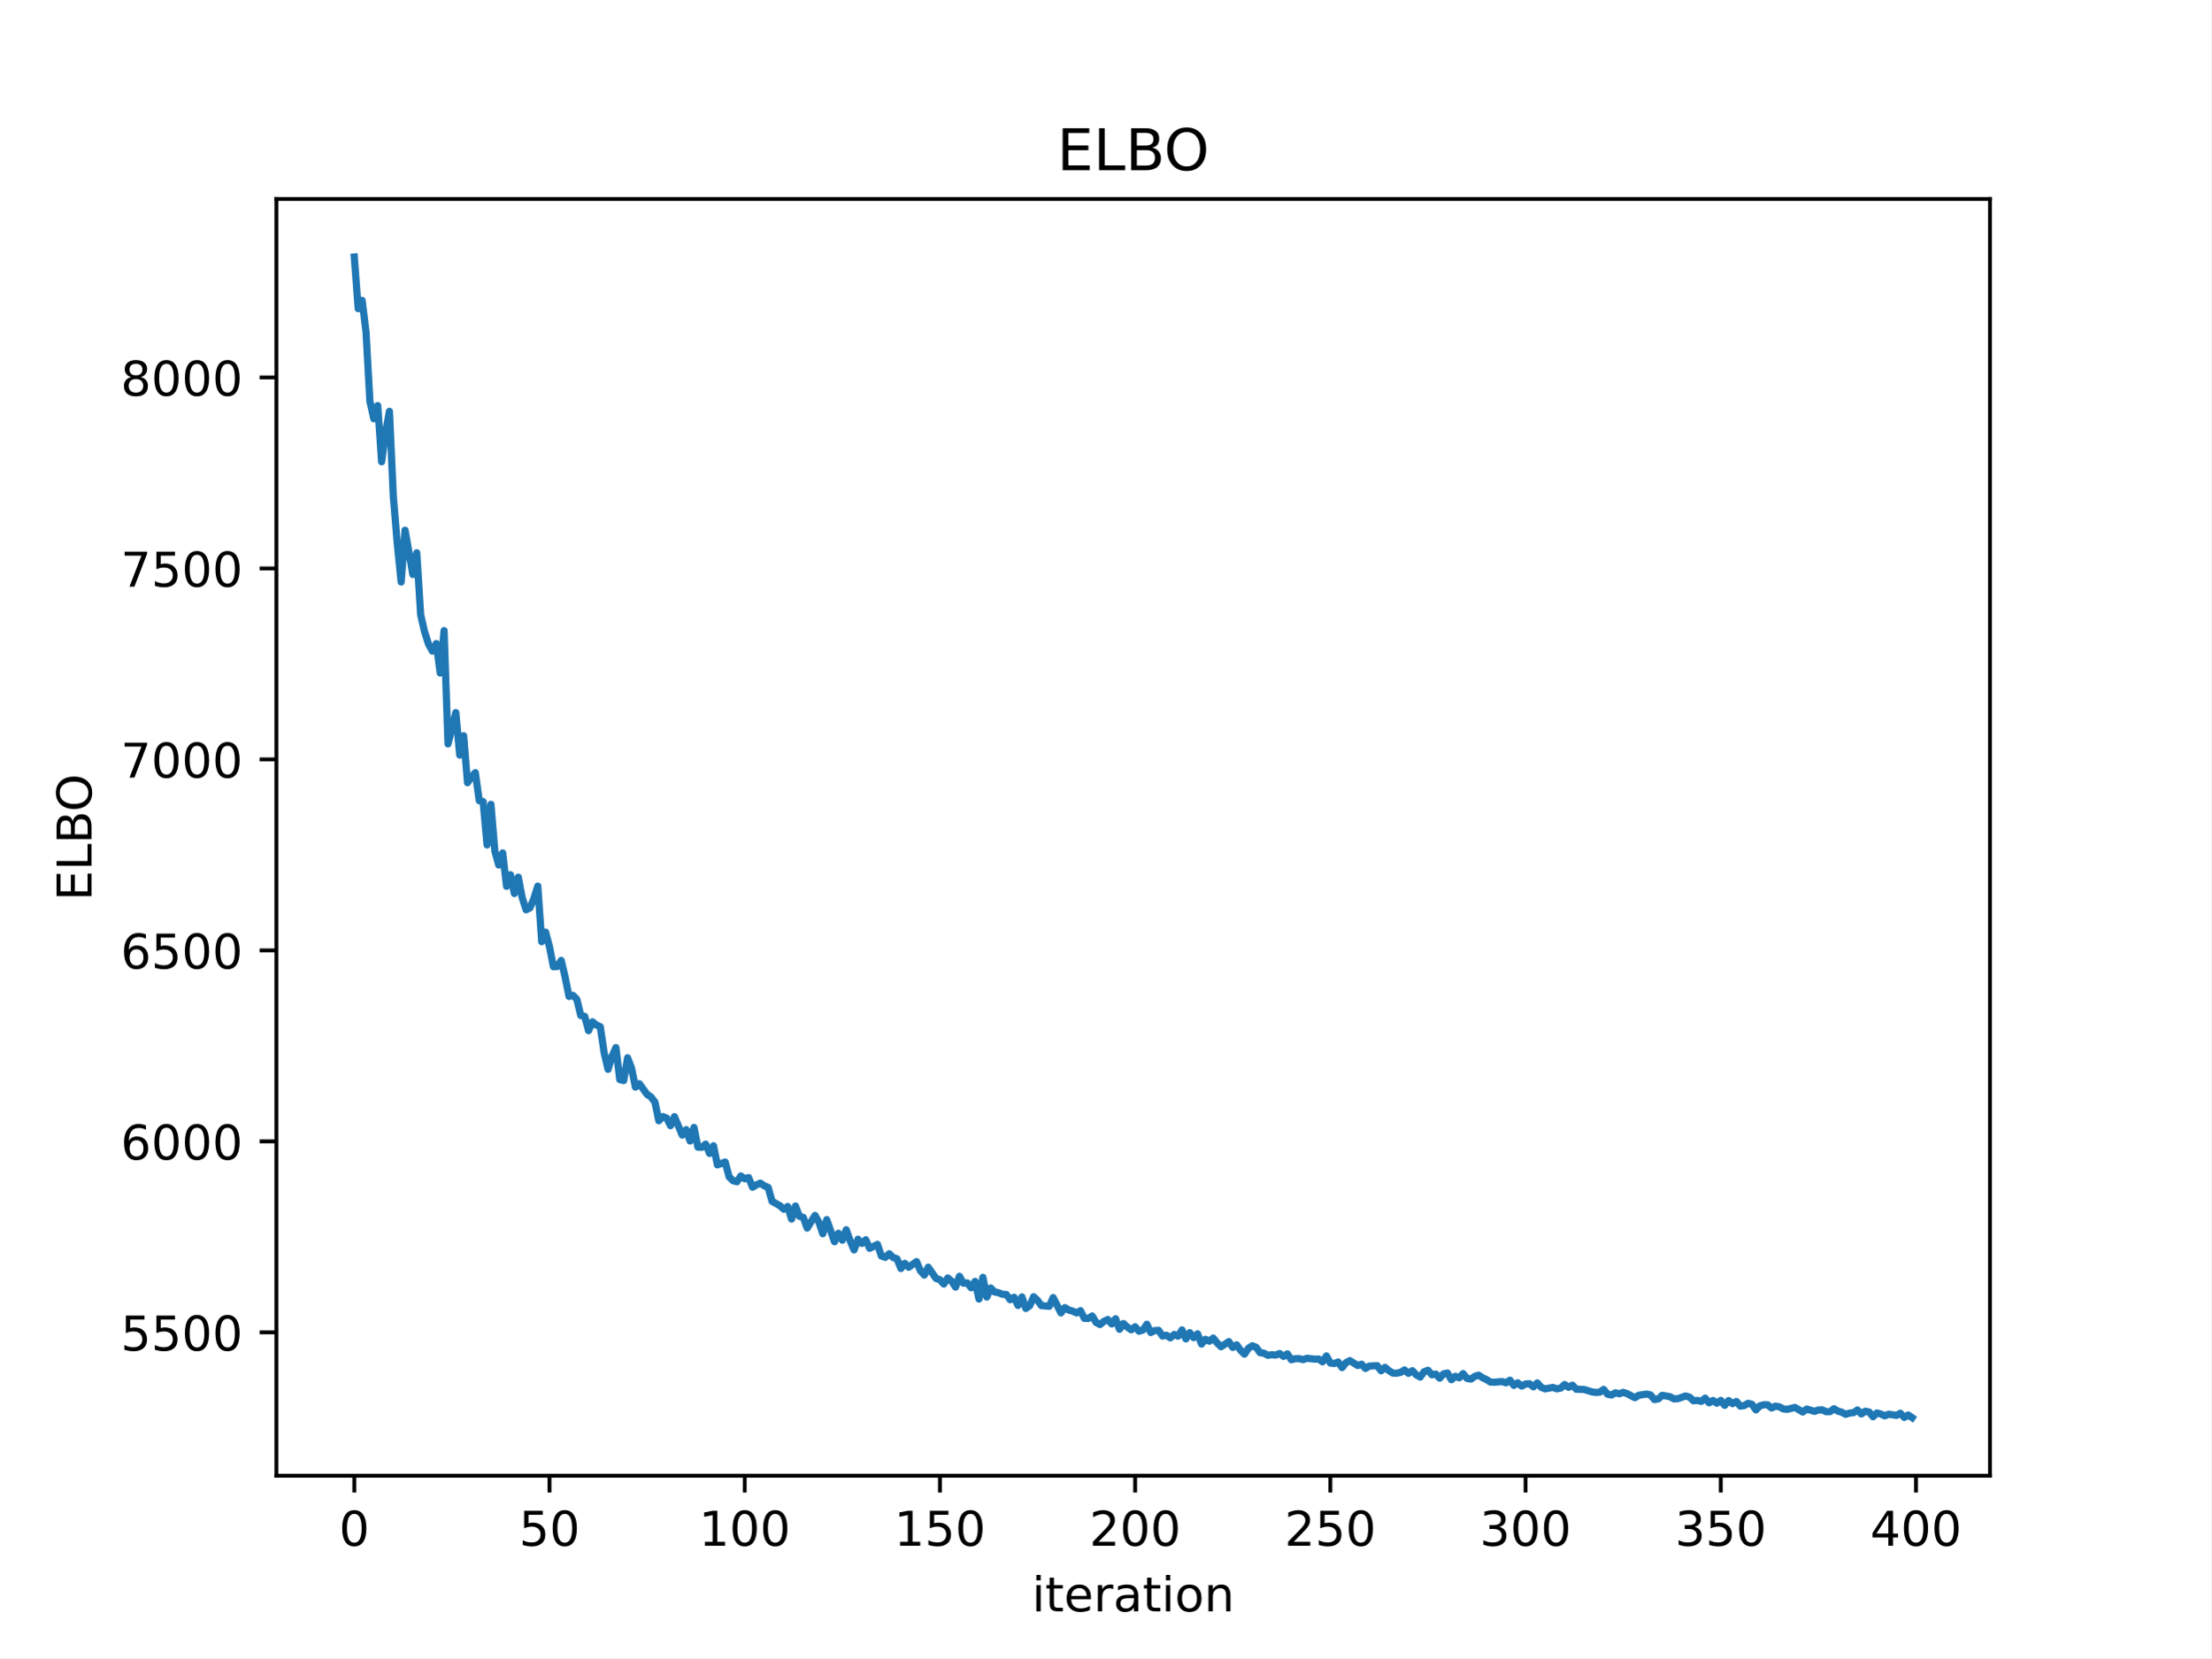
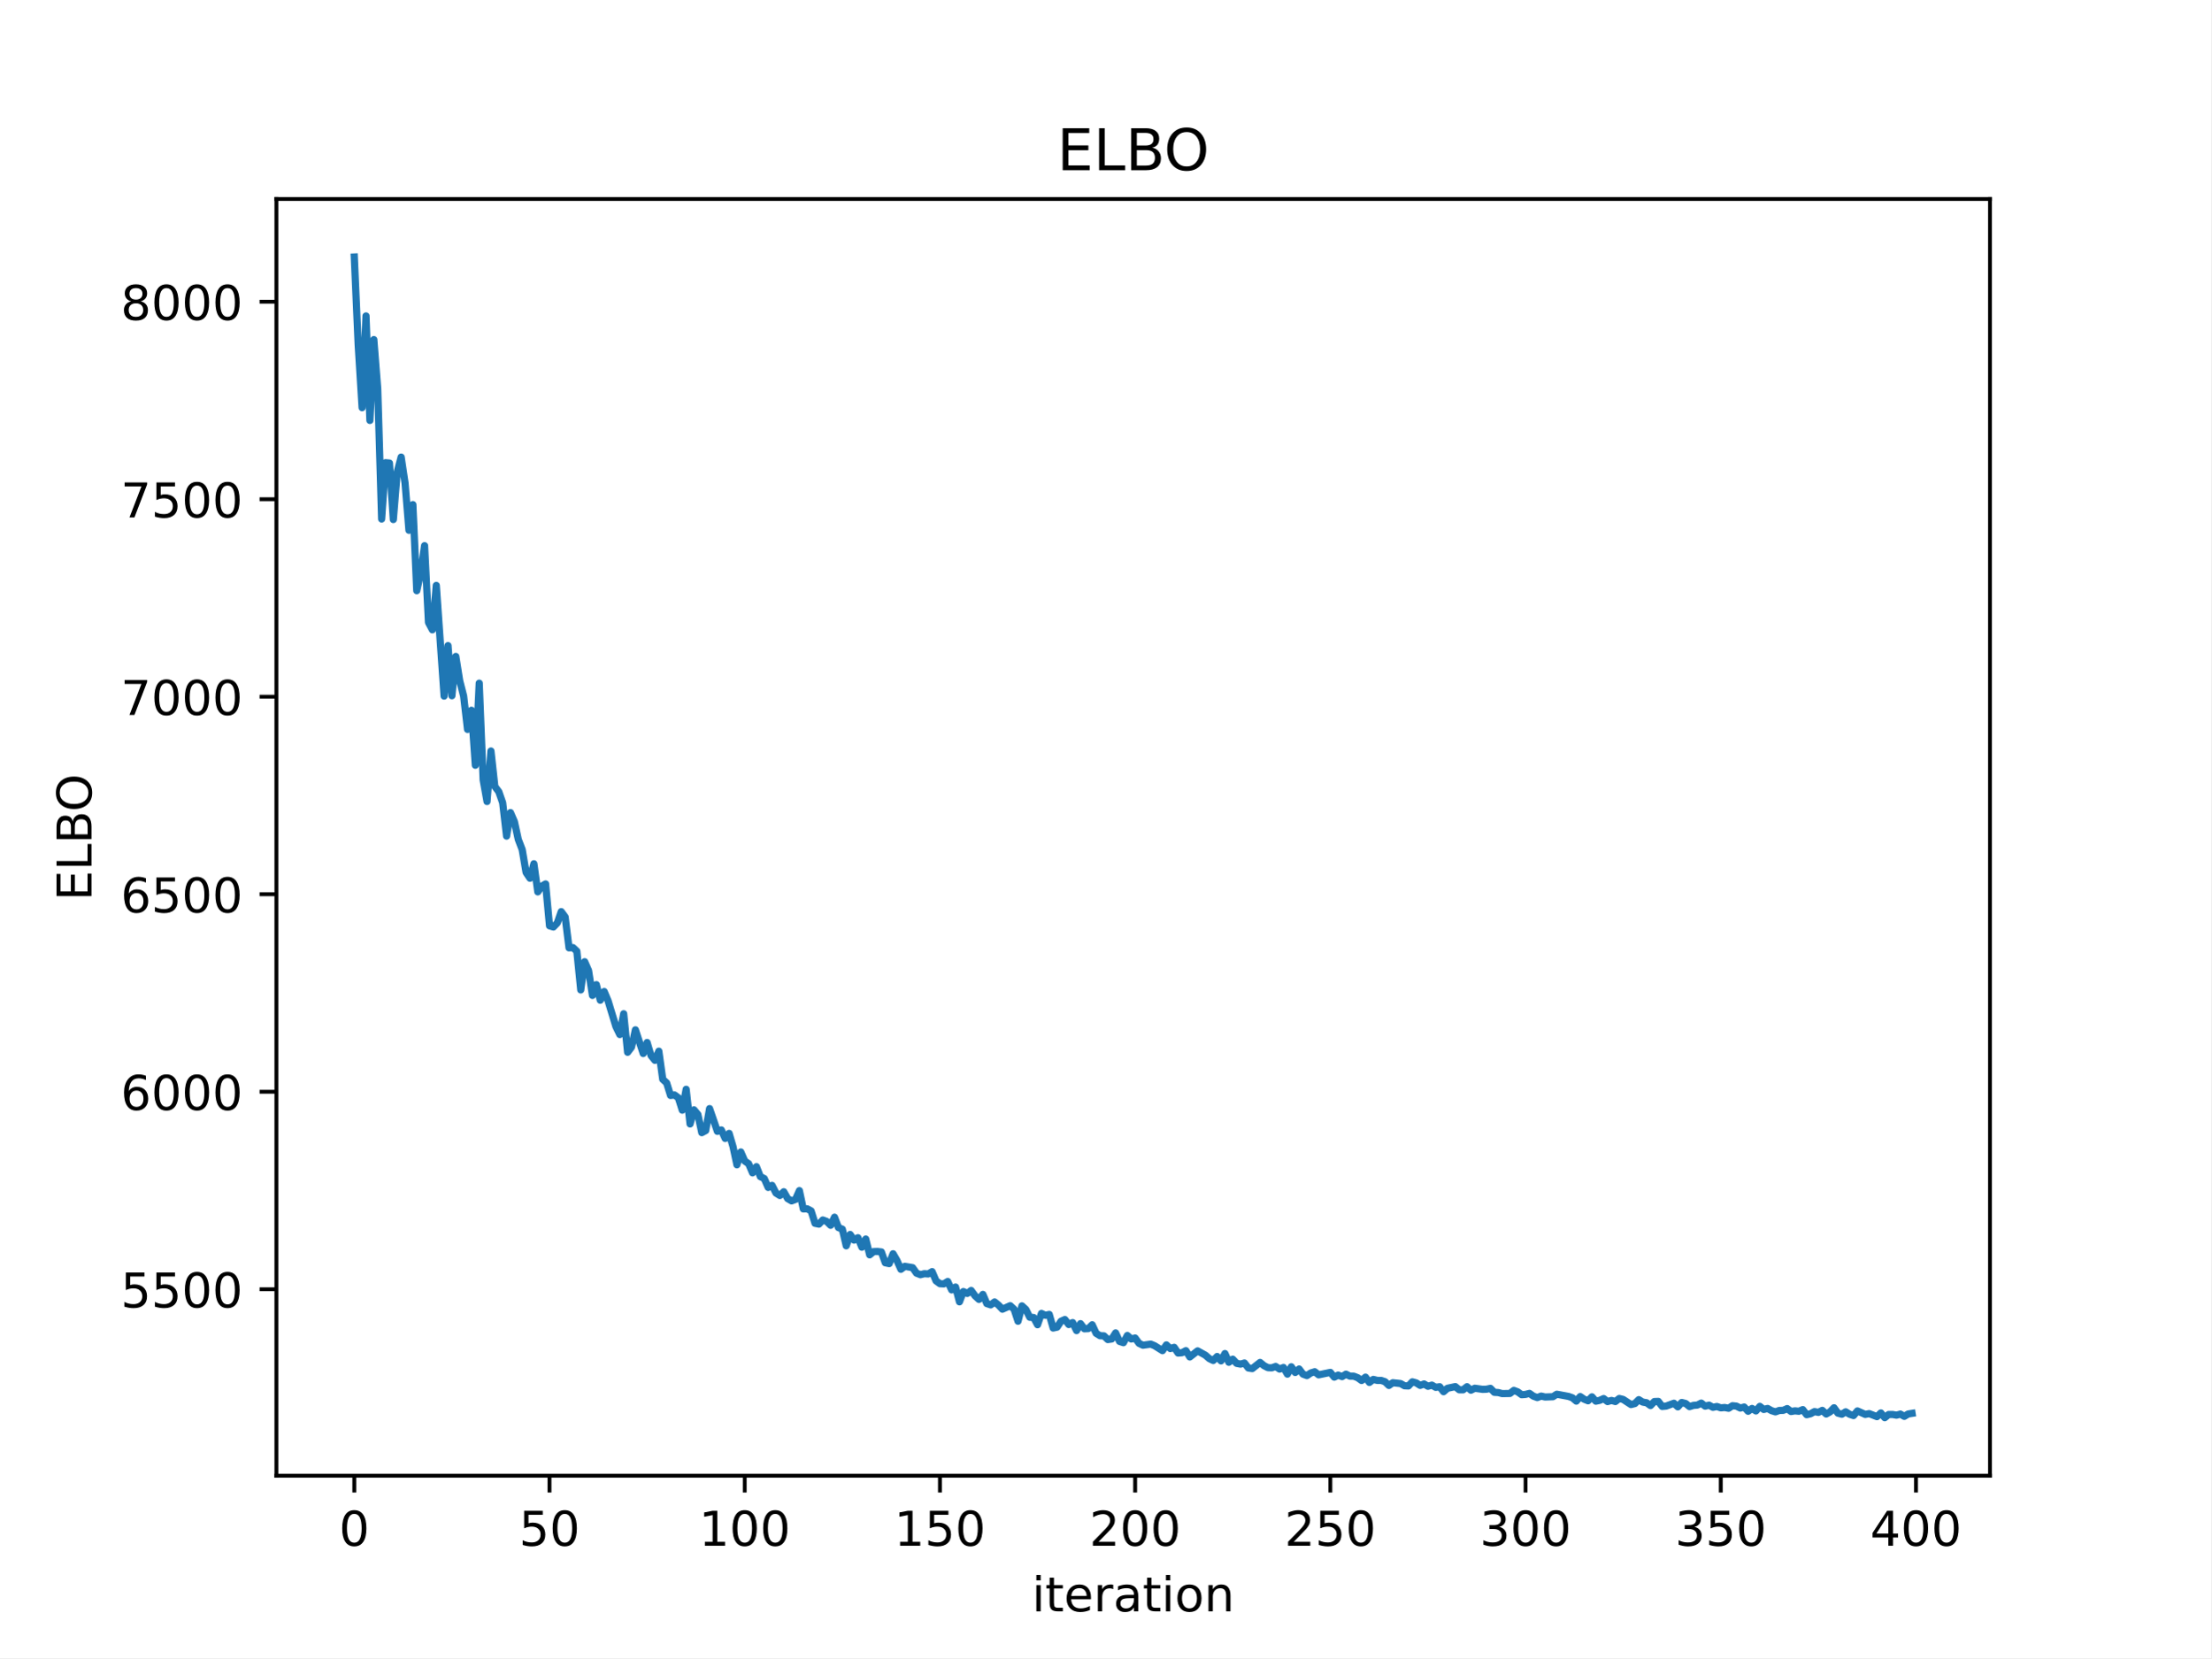
<svg xmlns="http://www.w3.org/2000/svg" xmlns:xlink="http://www.w3.org/1999/xlink" width="460.8pt" height="345.6pt" viewBox="0 0 460.8 345.6" version="1.1">
  <defs>
    <style type="text/css">*{stroke-linejoin: round; stroke-linecap: butt}</style>
  </defs>
  <g id="figure_1">
    <g id="patch_1">
      <path d="M 0 345.6  L 460.8 345.6  L 460.8 0  L 0 0  z " style="fill: #ffffff" />
    </g>
    <g id="axes_1">
      <g id="patch_2">
        <path d="M 57.6 307.584  L 414.72 307.584  L 414.72 41.472  L 57.6 41.472  z " style="fill: #ffffff" />
      </g>
      <g id="matplotlib.axis_1">
        <g id="xtick_1">
          <g id="line2d_1">
            <defs>
-               <path id="m7690c5729d" d="M 0 0  L 0 3.5  " style="stroke: #000000; stroke-width: 0.8" />
+               <path id="me134721c23" d="M 0 0  L 0 3.5  " style="stroke: #000000; stroke-width: 0.8" />
            </defs>
            <g>
-               <use xlink:href="#m7690c5729d" x="73.833" y="307.584" style="stroke: #000000; stroke-width: 0.8" />
+               <use xlink:href="#me134721c23" x="73.833" y="307.584" style="stroke: #000000; stroke-width: 0.8" />
            </g>
          </g>
          <g id="text_1">
            <g transform="translate(70.65148 322.1824) scale(0.1 -0.1)">
              <defs>
                <path id="DejaVuSans-30" d="M 2034 4250  Q 1547 4250 1301 3770  Q 1056 3291 1056 2328  Q 1056 1369 1301 889  Q 1547 409 2034 409  Q 2525 409 2770 889  Q 3016 1369 3016 2328  Q 3016 3291 2770 3770  Q 2525 4250 2034 4250  z M 2034 4750  Q 2819 4750 3233 4129  Q 3647 3509 3647 2328  Q 3647 1150 3233 529  Q 2819 -91 2034 -91  Q 1250 -91 836 529  Q 422 1150 422 2328  Q 422 3509 836 4129  Q 1250 4750 2034 4750  z " transform="scale(0.015625)" />
              </defs>
              <use xlink:href="#DejaVuSans-30" />
            </g>
          </g>
        </g>
        <g id="xtick_2">
          <g id="line2d_2">
            <g>
-               <use xlink:href="#m7690c5729d" x="114.516" y="307.584" style="stroke: #000000; stroke-width: 0.8" />
+               <use xlink:href="#me134721c23" x="114.516" y="307.584" style="stroke: #000000; stroke-width: 0.8" />
            </g>
          </g>
          <g id="text_2">
            <g transform="translate(108.1538 322.1824) scale(0.1 -0.1)">
              <defs>
                <path id="DejaVuSans-35" d="M 691 4666  L 3169 4666  L 3169 4134  L 1269 4134  L 1269 2991  Q 1406 3038 1543 3061  Q 1681 3084 1819 3084  Q 2600 3084 3056 2656  Q 3513 2228 3513 1497  Q 3513 744 3044 326  Q 2575 -91 1722 -91  Q 1428 -91 1123 -41  Q 819 9 494 109  L 494 744  Q 775 591 1075 516  Q 1375 441 1709 441  Q 2250 441 2565 725  Q 2881 1009 2881 1497  Q 2881 1984 2565 2268  Q 2250 2553 1709 2553  Q 1456 2553 1204 2497  Q 953 2441 691 2322  L 691 4666  z " transform="scale(0.015625)" />
              </defs>
              <use xlink:href="#DejaVuSans-35" />
              <use xlink:href="#DejaVuSans-30" transform="translate(63.62305 0)" />
            </g>
          </g>
        </g>
        <g id="xtick_3">
          <g id="line2d_3">
            <g>
-               <use xlink:href="#m7690c5729d" x="155.2" y="307.584" style="stroke: #000000; stroke-width: 0.8" />
+               <use xlink:href="#me134721c23" x="155.2" y="307.584" style="stroke: #000000; stroke-width: 0.8" />
            </g>
          </g>
          <g id="text_3">
            <g transform="translate(145.656 322.1824) scale(0.1 -0.1)">
              <defs>
                <path id="DejaVuSans-31" d="M 794 531  L 1825 531  L 1825 4091  L 703 3866  L 703 4441  L 1819 4666  L 2450 4666  L 2450 531  L 3481 531  L 3481 0  L 794 0  L 794 531  z " transform="scale(0.015625)" />
              </defs>
              <use xlink:href="#DejaVuSans-31" />
              <use xlink:href="#DejaVuSans-30" transform="translate(63.62305 0)" />
              <use xlink:href="#DejaVuSans-30" transform="translate(127.2461 0)" />
            </g>
          </g>
        </g>
        <g id="xtick_4">
          <g id="line2d_4">
            <g>
-               <use xlink:href="#m7690c5729d" x="195.883" y="307.584" style="stroke: #000000; stroke-width: 0.8" />
+               <use xlink:href="#me134721c23" x="195.883" y="307.584" style="stroke: #000000; stroke-width: 0.8" />
            </g>
          </g>
          <g id="text_4">
            <g transform="translate(186.3396 322.1824) scale(0.1 -0.1)">
              <use xlink:href="#DejaVuSans-31" />
              <use xlink:href="#DejaVuSans-35" transform="translate(63.62305 0)" />
              <use xlink:href="#DejaVuSans-30" transform="translate(127.2461 0)" />
            </g>
          </g>
        </g>
        <g id="xtick_5">
          <g id="line2d_5">
            <g>
-               <use xlink:href="#m7690c5729d" x="236.567" y="307.584" style="stroke: #000000; stroke-width: 0.8" />
+               <use xlink:href="#me134721c23" x="236.567" y="307.584" style="stroke: #000000; stroke-width: 0.8" />
            </g>
          </g>
          <g id="text_5">
            <g transform="translate(227.0231 322.1824) scale(0.1 -0.1)">
              <defs>
                <path id="DejaVuSans-32" d="M 1228 531  L 3431 531  L 3431 0  L 469 0  L 469 531  Q 828 903 1448 1529  Q 2069 2156 2228 2338  Q 2531 2678 2651 2914  Q 2772 3150 2772 3378  Q 2772 3750 2511 3984  Q 2250 4219 1831 4219  Q 1534 4219 1204 4116  Q 875 4013 500 3803  L 500 4441  Q 881 4594 1212 4672  Q 1544 4750 1819 4750  Q 2544 4750 2975 4387  Q 3406 4025 3406 3419  Q 3406 3131 3298 2873  Q 3191 2616 2906 2266  Q 2828 2175 2409 1742  Q 1991 1309 1228 531  z " transform="scale(0.015625)" />
              </defs>
              <use xlink:href="#DejaVuSans-32" />
              <use xlink:href="#DejaVuSans-30" transform="translate(63.62305 0)" />
              <use xlink:href="#DejaVuSans-30" transform="translate(127.2461 0)" />
            </g>
          </g>
        </g>
        <g id="xtick_6">
          <g id="line2d_6">
            <g>
-               <use xlink:href="#m7690c5729d" x="277.25" y="307.584" style="stroke: #000000; stroke-width: 0.8" />
+               <use xlink:href="#me134721c23" x="277.25" y="307.584" style="stroke: #000000; stroke-width: 0.8" />
            </g>
          </g>
          <g id="text_6">
            <g transform="translate(267.7066 322.1824) scale(0.1 -0.1)">
              <use xlink:href="#DejaVuSans-32" />
              <use xlink:href="#DejaVuSans-35" transform="translate(63.62305 0)" />
              <use xlink:href="#DejaVuSans-30" transform="translate(127.2461 0)" />
            </g>
          </g>
        </g>
        <g id="xtick_7">
          <g id="line2d_7">
            <g>
-               <use xlink:href="#m7690c5729d" x="317.934" y="307.584" style="stroke: #000000; stroke-width: 0.8" />
+               <use xlink:href="#me134721c23" x="317.934" y="307.584" style="stroke: #000000; stroke-width: 0.8" />
            </g>
          </g>
          <g id="text_7">
            <g transform="translate(308.3901 322.1824) scale(0.1 -0.1)">
              <defs>
                <path id="DejaVuSans-33" d="M 2597 2516  Q 3050 2419 3304 2112  Q 3559 1806 3559 1356  Q 3559 666 3084 287  Q 2609 -91 1734 -91  Q 1441 -91 1130 -33  Q 819 25 488 141  L 488 750  Q 750 597 1062 519  Q 1375 441 1716 441  Q 2309 441 2620 675  Q 2931 909 2931 1356  Q 2931 1769 2642 2001  Q 2353 2234 1838 2234  L 1294 2234  L 1294 2753  L 1863 2753  Q 2328 2753 2575 2939  Q 2822 3125 2822 3475  Q 2822 3834 2567 4026  Q 2313 4219 1838 4219  Q 1578 4219 1281 4162  Q 984 4106 628 3988  L 628 4550  Q 988 4650 1302 4700  Q 1616 4750 1894 4750  Q 2613 4750 3031 4423  Q 3450 4097 3450 3541  Q 3450 3153 3228 2886  Q 3006 2619 2597 2516  z " transform="scale(0.015625)" />
              </defs>
              <use xlink:href="#DejaVuSans-33" />
              <use xlink:href="#DejaVuSans-30" transform="translate(63.62305 0)" />
              <use xlink:href="#DejaVuSans-30" transform="translate(127.2461 0)" />
            </g>
          </g>
        </g>
        <g id="xtick_8">
          <g id="line2d_8">
            <g>
-               <use xlink:href="#m7690c5729d" x="358.617" y="307.584" style="stroke: #000000; stroke-width: 0.8" />
+               <use xlink:href="#me134721c23" x="358.617" y="307.584" style="stroke: #000000; stroke-width: 0.8" />
            </g>
          </g>
          <g id="text_8">
            <g transform="translate(349.0737 322.1824) scale(0.1 -0.1)">
              <use xlink:href="#DejaVuSans-33" />
              <use xlink:href="#DejaVuSans-35" transform="translate(63.62305 0)" />
              <use xlink:href="#DejaVuSans-30" transform="translate(127.2461 0)" />
            </g>
          </g>
        </g>
        <g id="xtick_9">
          <g id="line2d_9">
            <g>
-               <use xlink:href="#m7690c5729d" x="399.301" y="307.584" style="stroke: #000000; stroke-width: 0.8" />
+               <use xlink:href="#me134721c23" x="399.301" y="307.584" style="stroke: #000000; stroke-width: 0.8" />
            </g>
          </g>
          <g id="text_9">
            <g transform="translate(389.7572 322.1824) scale(0.1 -0.1)">
              <defs>
                <path id="DejaVuSans-34" d="M 2419 4116  L 825 1625  L 2419 1625  L 2419 4116  z M 2253 4666  L 3047 4666  L 3047 1625  L 3713 1625  L 3713 1100  L 3047 1100  L 3047 0  L 2419 0  L 2419 1100  L 313 1100  L 313 1709  L 2253 4666  z " transform="scale(0.015625)" />
              </defs>
              <use xlink:href="#DejaVuSans-34" />
              <use xlink:href="#DejaVuSans-30" transform="translate(63.62305 0)" />
              <use xlink:href="#DejaVuSans-30" transform="translate(127.2461 0)" />
            </g>
          </g>
        </g>
        <g id="text_10">
          <g transform="translate(215.0373 335.8606) scale(0.1 -0.1)">
            <defs>
              <path id="DejaVuSans-69" d="M 603 3500  L 1178 3500  L 1178 0  L 603 0  L 603 3500  z M 603 4863  L 1178 4863  L 1178 4134  L 603 4134  L 603 4863  z " transform="scale(0.015625)" />
              <path id="DejaVuSans-74" d="M 1172 4494  L 1172 3500  L 2356 3500  L 2356 3053  L 1172 3053  L 1172 1153  Q 1172 725 1289 603  Q 1406 481 1766 481  L 2356 481  L 2356 0  L 1766 0  Q 1100 0 847 248  Q 594 497 594 1153  L 594 3053  L 172 3053  L 172 3500  L 594 3500  L 594 4494  L 1172 4494  z " transform="scale(0.015625)" />
              <path id="DejaVuSans-65" d="M 3597 1894  L 3597 1613  L 953 1613  Q 991 1019 1311 708  Q 1631 397 2203 397  Q 2534 397 2845 478  Q 3156 559 3463 722  L 3463 178  Q 3153 47 2828 -22  Q 2503 -91 2169 -91  Q 1331 -91 842 396  Q 353 884 353 1716  Q 353 2575 817 3079  Q 1281 3584 2069 3584  Q 2775 3584 3186 3129  Q 3597 2675 3597 1894  z M 3022 2063  Q 3016 2534 2758 2815  Q 2500 3097 2075 3097  Q 1594 3097 1305 2825  Q 1016 2553 972 2059  L 3022 2063  z " transform="scale(0.015625)" />
              <path id="DejaVuSans-72" d="M 2631 2963  Q 2534 3019 2420 3045  Q 2306 3072 2169 3072  Q 1681 3072 1420 2755  Q 1159 2438 1159 1844  L 1159 0  L 581 0  L 581 3500  L 1159 3500  L 1159 2956  Q 1341 3275 1631 3429  Q 1922 3584 2338 3584  Q 2397 3584 2469 3576  Q 2541 3569 2628 3553  L 2631 2963  z " transform="scale(0.015625)" />
              <path id="DejaVuSans-61" d="M 2194 1759  Q 1497 1759 1228 1600  Q 959 1441 959 1056  Q 959 750 1161 570  Q 1363 391 1709 391  Q 2188 391 2477 730  Q 2766 1069 2766 1631  L 2766 1759  L 2194 1759  z M 3341 1997  L 3341 0  L 2766 0  L 2766 531  Q 2569 213 2275 61  Q 1981 -91 1556 -91  Q 1019 -91 701 211  Q 384 513 384 1019  Q 384 1609 779 1909  Q 1175 2209 1959 2209  L 2766 2209  L 2766 2266  Q 2766 2663 2505 2880  Q 2244 3097 1772 3097  Q 1472 3097 1187 3025  Q 903 2953 641 2809  L 641 3341  Q 956 3463 1253 3523  Q 1550 3584 1831 3584  Q 2591 3584 2966 3190  Q 3341 2797 3341 1997  z " transform="scale(0.015625)" />
              <path id="DejaVuSans-6f" d="M 1959 3097  Q 1497 3097 1228 2736  Q 959 2375 959 1747  Q 959 1119 1226 758  Q 1494 397 1959 397  Q 2419 397 2687 759  Q 2956 1122 2956 1747  Q 2956 2369 2687 2733  Q 2419 3097 1959 3097  z M 1959 3584  Q 2709 3584 3137 3096  Q 3566 2609 3566 1747  Q 3566 888 3137 398  Q 2709 -91 1959 -91  Q 1206 -91 779 398  Q 353 888 353 1747  Q 353 2609 779 3096  Q 1206 3584 1959 3584  z " transform="scale(0.015625)" />
              <path id="DejaVuSans-6e" d="M 3513 2113  L 3513 0  L 2938 0  L 2938 2094  Q 2938 2591 2744 2837  Q 2550 3084 2163 3084  Q 1697 3084 1428 2787  Q 1159 2491 1159 1978  L 1159 0  L 581 0  L 581 3500  L 1159 3500  L 1159 2956  Q 1366 3272 1645 3428  Q 1925 3584 2291 3584  Q 2894 3584 3203 3211  Q 3513 2838 3513 2113  z " transform="scale(0.015625)" />
            </defs>
            <use xlink:href="#DejaVuSans-69" />
            <use xlink:href="#DejaVuSans-74" transform="translate(27.7832 0)" />
            <use xlink:href="#DejaVuSans-65" transform="translate(66.99219 0)" />
            <use xlink:href="#DejaVuSans-72" transform="translate(128.5156 0)" />
            <use xlink:href="#DejaVuSans-61" transform="translate(169.6289 0)" />
            <use xlink:href="#DejaVuSans-74" transform="translate(230.9082 0)" />
            <use xlink:href="#DejaVuSans-69" transform="translate(270.1172 0)" />
            <use xlink:href="#DejaVuSans-6f" transform="translate(297.9004 0)" />
            <use xlink:href="#DejaVuSans-6e" transform="translate(359.082 0)" />
          </g>
        </g>
      </g>
      <g id="matplotlib.axis_2">
        <g id="ytick_1">
          <g id="line2d_10">
            <defs>
-               <path id="m2e99fd487f" d="M 0 0  L -3.5 0  " style="stroke: #000000; stroke-width: 0.8" />
+               <path id="mac70ad4da8" d="M 0 0  L -3.5 0  " style="stroke: #000000; stroke-width: 0.8" />
            </defs>
            <g>
-               <use xlink:href="#m2e99fd487f" x="57.6" y="277.702" style="stroke: #000000; stroke-width: 0.8" />
+               <use xlink:href="#mac70ad4da8" x="57.6" y="268.72" style="stroke: #000000; stroke-width: 0.8" />
            </g>
          </g>
          <g id="text_11">
-             <g transform="translate(25.15 281.5009) scale(0.1 -0.1)">
+             <g transform="translate(25.15 272.5193) scale(0.1 -0.1)">
              <use xlink:href="#DejaVuSans-35" />
              <use xlink:href="#DejaVuSans-35" transform="translate(63.62305 0)" />
              <use xlink:href="#DejaVuSans-30" transform="translate(127.2461 0)" />
              <use xlink:href="#DejaVuSans-30" transform="translate(190.8691 0)" />
            </g>
          </g>
        </g>
        <g id="ytick_2">
          <g id="line2d_11">
            <g>
-               <use xlink:href="#m2e99fd487f" x="57.6" y="237.895" style="stroke: #000000; stroke-width: 0.8" />
+               <use xlink:href="#mac70ad4da8" x="57.6" y="227.552" style="stroke: #000000; stroke-width: 0.8" />
            </g>
          </g>
          <g id="text_12">
-             <g transform="translate(25.15 241.6939) scale(0.1 -0.1)">
+             <g transform="translate(25.15 231.3511) scale(0.1 -0.1)">
              <defs>
                <path id="DejaVuSans-36" d="M 2113 2584  Q 1688 2584 1439 2293  Q 1191 2003 1191 1497  Q 1191 994 1439 701  Q 1688 409 2113 409  Q 2538 409 2786 701  Q 3034 994 3034 1497  Q 3034 2003 2786 2293  Q 2538 2584 2113 2584  z M 3366 4563  L 3366 3988  Q 3128 4100 2886 4159  Q 2644 4219 2406 4219  Q 1781 4219 1451 3797  Q 1122 3375 1075 2522  Q 1259 2794 1537 2939  Q 1816 3084 2150 3084  Q 2853 3084 3261 2657  Q 3669 2231 3669 1497  Q 3669 778 3244 343  Q 2819 -91 2113 -91  Q 1303 -91 875 529  Q 447 1150 447 2328  Q 447 3434 972 4092  Q 1497 4750 2381 4750  Q 2619 4750 2861 4703  Q 3103 4656 3366 4563  z " transform="scale(0.015625)" />
              </defs>
              <use xlink:href="#DejaVuSans-36" />
              <use xlink:href="#DejaVuSans-30" transform="translate(63.62305 0)" />
              <use xlink:href="#DejaVuSans-30" transform="translate(127.2461 0)" />
              <use xlink:href="#DejaVuSans-30" transform="translate(190.8691 0)" />
            </g>
          </g>
        </g>
        <g id="ytick_3">
          <g id="line2d_12">
            <g>
-               <use xlink:href="#m2e99fd487f" x="57.6" y="198.088" style="stroke: #000000; stroke-width: 0.8" />
+               <use xlink:href="#mac70ad4da8" x="57.6" y="186.384" style="stroke: #000000; stroke-width: 0.8" />
            </g>
          </g>
          <g id="text_13">
-             <g transform="translate(25.15 201.8868) scale(0.1 -0.1)">
+             <g transform="translate(25.15 190.1828) scale(0.1 -0.1)">
              <use xlink:href="#DejaVuSans-36" />
              <use xlink:href="#DejaVuSans-35" transform="translate(63.62305 0)" />
              <use xlink:href="#DejaVuSans-30" transform="translate(127.2461 0)" />
              <use xlink:href="#DejaVuSans-30" transform="translate(190.8691 0)" />
            </g>
          </g>
        </g>
        <g id="ytick_4">
          <g id="line2d_13">
            <g>
-               <use xlink:href="#m2e99fd487f" x="57.6" y="158.28" style="stroke: #000000; stroke-width: 0.8" />
+               <use xlink:href="#mac70ad4da8" x="57.6" y="145.215" style="stroke: #000000; stroke-width: 0.8" />
            </g>
          </g>
          <g id="text_14">
-             <g transform="translate(25.15 162.0797) scale(0.1 -0.1)">
+             <g transform="translate(25.15 149.0145) scale(0.1 -0.1)">
              <defs>
                <path id="DejaVuSans-37" d="M 525 4666  L 3525 4666  L 3525 4397  L 1831 0  L 1172 0  L 2766 4134  L 525 4134  L 525 4666  z " transform="scale(0.015625)" />
              </defs>
              <use xlink:href="#DejaVuSans-37" />
              <use xlink:href="#DejaVuSans-30" transform="translate(63.62305 0)" />
              <use xlink:href="#DejaVuSans-30" transform="translate(127.2461 0)" />
              <use xlink:href="#DejaVuSans-30" transform="translate(190.8691 0)" />
            </g>
          </g>
        </g>
        <g id="ytick_5">
          <g id="line2d_14">
            <g>
-               <use xlink:href="#m2e99fd487f" x="57.6" y="118.473" style="stroke: #000000; stroke-width: 0.8" />
+               <use xlink:href="#mac70ad4da8" x="57.6" y="104.047" style="stroke: #000000; stroke-width: 0.8" />
            </g>
          </g>
          <g id="text_15">
-             <g transform="translate(25.15 122.2726) scale(0.1 -0.1)">
+             <g transform="translate(25.15 107.8462) scale(0.1 -0.1)">
              <use xlink:href="#DejaVuSans-37" />
              <use xlink:href="#DejaVuSans-35" transform="translate(63.62305 0)" />
              <use xlink:href="#DejaVuSans-30" transform="translate(127.2461 0)" />
              <use xlink:href="#DejaVuSans-30" transform="translate(190.8691 0)" />
            </g>
          </g>
        </g>
        <g id="ytick_6">
          <g id="line2d_15">
            <g>
-               <use xlink:href="#m2e99fd487f" x="57.6" y="78.666" style="stroke: #000000; stroke-width: 0.8" />
+               <use xlink:href="#mac70ad4da8" x="57.6" y="62.879" style="stroke: #000000; stroke-width: 0.8" />
            </g>
          </g>
          <g id="text_16">
-             <g transform="translate(25.15 82.46558) scale(0.1 -0.1)">
+             <g transform="translate(25.15 66.67789) scale(0.1 -0.1)">
              <defs>
                <path id="DejaVuSans-38" d="M 2034 2216  Q 1584 2216 1326 1975  Q 1069 1734 1069 1313  Q 1069 891 1326 650  Q 1584 409 2034 409  Q 2484 409 2743 651  Q 3003 894 3003 1313  Q 3003 1734 2745 1975  Q 2488 2216 2034 2216  z M 1403 2484  Q 997 2584 770 2862  Q 544 3141 544 3541  Q 544 4100 942 4425  Q 1341 4750 2034 4750  Q 2731 4750 3128 4425  Q 3525 4100 3525 3541  Q 3525 3141 3298 2862  Q 3072 2584 2669 2484  Q 3125 2378 3379 2068  Q 3634 1759 3634 1313  Q 3634 634 3220 271  Q 2806 -91 2034 -91  Q 1263 -91 848 271  Q 434 634 434 1313  Q 434 1759 690 2068  Q 947 2378 1403 2484  z M 1172 3481  Q 1172 3119 1398 2916  Q 1625 2713 2034 2713  Q 2441 2713 2670 2916  Q 2900 3119 2900 3481  Q 2900 3844 2670 4047  Q 2441 4250 2034 4250  Q 1625 4250 1398 4047  Q 1172 3844 1172 3481  z " transform="scale(0.015625)" />
              </defs>
              <use xlink:href="#DejaVuSans-38" />
              <use xlink:href="#DejaVuSans-30" transform="translate(63.62305 0)" />
              <use xlink:href="#DejaVuSans-30" transform="translate(127.2461 0)" />
              <use xlink:href="#DejaVuSans-30" transform="translate(190.8691 0)" />
            </g>
          </g>
        </g>
        <g id="text_17">
          <g transform="translate(19.07031 187.7522) rotate(-90) scale(0.1 -0.1)">
            <defs>
              <path id="DejaVuSans-45" d="M 628 4666  L 3578 4666  L 3578 4134  L 1259 4134  L 1259 2753  L 3481 2753  L 3481 2222  L 1259 2222  L 1259 531  L 3634 531  L 3634 0  L 628 0  L 628 4666  z " transform="scale(0.015625)" />
              <path id="DejaVuSans-4c" d="M 628 4666  L 1259 4666  L 1259 531  L 3531 531  L 3531 0  L 628 0  L 628 4666  z " transform="scale(0.015625)" />
              <path id="DejaVuSans-42" d="M 1259 2228  L 1259 519  L 2272 519  Q 2781 519 3026 730  Q 3272 941 3272 1375  Q 3272 1813 3026 2020  Q 2781 2228 2272 2228  L 1259 2228  z M 1259 4147  L 1259 2741  L 2194 2741  Q 2656 2741 2882 2914  Q 3109 3088 3109 3444  Q 3109 3797 2882 3972  Q 2656 4147 2194 4147  L 1259 4147  z M 628 4666  L 2241 4666  Q 2963 4666 3353 4366  Q 3744 4066 3744 3513  Q 3744 3084 3544 2831  Q 3344 2578 2956 2516  Q 3422 2416 3680 2098  Q 3938 1781 3938 1306  Q 3938 681 3513 340  Q 3088 0 2303 0  L 628 0  L 628 4666  z " transform="scale(0.015625)" />
              <path id="DejaVuSans-4f" d="M 2522 4238  Q 1834 4238 1429 3725  Q 1025 3213 1025 2328  Q 1025 1447 1429 934  Q 1834 422 2522 422  Q 3209 422 3611 934  Q 4013 1447 4013 2328  Q 4013 3213 3611 3725  Q 3209 4238 2522 4238  z M 2522 4750  Q 3503 4750 4090 4092  Q 4678 3434 4678 2328  Q 4678 1225 4090 567  Q 3503 -91 2522 -91  Q 1538 -91 948 565  Q 359 1222 359 2328  Q 359 3434 948 4092  Q 1538 4750 2522 4750  z " transform="scale(0.015625)" />
            </defs>
            <use xlink:href="#DejaVuSans-45" />
            <use xlink:href="#DejaVuSans-4c" transform="translate(63.18359 0)" />
            <use xlink:href="#DejaVuSans-42" transform="translate(118.8965 0)" />
            <use xlink:href="#DejaVuSans-4f" transform="translate(185.75 0)" />
          </g>
        </g>
      </g>
      <g id="line2d_16">
-         <path d="M 73.833 53.568  L 74.646 64.334  L 75.46 62.599  L 76.274 69.163  L 77.087 83.64  L 77.901 87.278  L 78.715 84.536  L 79.528 96.244  L 80.342 90.205  L 81.156 85.735  L 81.969 103.492  L 82.783 113.261  L 83.597 121.313  L 84.41 110.511  L 86.038 119.748  L 86.851 115.215  L 87.665 128.165  L 88.479 131.672  L 89.292 134.226  L 90.106 135.708  L 90.92 134.137  L 91.733 140.269  L 92.547 131.436  L 93.361 155.052  L 94.988 148.524  L 95.802 157.378  L 96.616 153.351  L 97.429 163.145  L 98.243 161.942  L 99.057 161.045  L 99.87 166.878  L 100.684 167.079  L 101.498 176.113  L 102.311 167.645  L 103.125 177.399  L 103.939 180.3  L 104.752 177.774  L 105.566 184.737  L 106.38 182.331  L 107.193 186.246  L 108.007 182.82  L 108.821 187.097  L 109.634 189.63  L 110.448 189.219  L 111.262 187.261  L 112.075 184.691  L 112.889 196.275  L 113.703 194.281  L 114.516 197.366  L 115.33 201.501  L 116.144 201.447  L 116.957 200.183  L 117.771 203.66  L 118.585 207.695  L 119.398 207.468  L 120.212 208.288  L 121.026 211.651  L 121.839 211.835  L 122.653 214.83  L 123.467 212.975  L 124.28 213.644  L 125.094 214.003  L 125.908 219.48  L 126.721 222.881  L 127.535 220.194  L 128.349 218.349  L 129.162 225.021  L 129.976 225.223  L 130.79 220.479  L 131.603 222.605  L 132.417 226.589  L 133.231 225.873  L 134.858 228.106  L 135.672 228.647  L 136.485 229.717  L 137.299 233.605  L 138.113 232.725  L 138.926 233.048  L 139.74 234.635  L 140.554 232.751  L 142.181 236.599  L 142.995 235.451  L 143.808 237.827  L 144.622 234.991  L 145.436 239.093  L 146.249 239.136  L 147.063 238.471  L 147.877 240.419  L 148.69 238.811  L 149.504 242.806  L 151.131 242.208  L 151.945 245.287  L 152.759 246.099  L 153.572 246.32  L 154.386 245.107  L 155.2 245.703  L 156.013 245.444  L 156.827 247.456  L 157.641 246.951  L 158.454 246.605  L 159.268 247.144  L 160.082 247.5  L 160.895 250.391  L 162.523 251.306  L 163.336 252.05  L 164.15 251.471  L 164.964 254.094  L 165.777 251.369  L 166.591 253.507  L 167.405 253.751  L 168.219 255.97  L 169.846 253.331  L 170.66 254.761  L 171.473 257.153  L 172.287 254.212  L 173.914 258.824  L 174.728 257.048  L 175.542 258.496  L 176.355 256.313  L 177.169 258.62  L 177.983 260.529  L 178.796 258.293  L 179.61 259.176  L 180.424 258.407  L 181.237 260.196  L 182.865 259.373  L 183.678 261.779  L 184.492 262.077  L 185.306 261.316  L 186.119 262.102  L 186.933 262.373  L 187.747 264.403  L 188.56 263.316  L 189.374 264.133  L 191.001 262.95  L 191.815 264.867  L 192.629 265.768  L 193.442 264.123  L 195.07 266.462  L 195.883 266.737  L 196.697 267.631  L 197.511 266.374  L 198.324 267.043  L 199.138 268.277  L 199.952 266.02  L 200.765 267.453  L 201.579 267.391  L 202.393 268.42  L 203.206 267.088  L 204.02 270.764  L 204.834 266.235  L 205.647 270.35  L 206.461 268.457  L 207.275 269.291  L 208.088 269.439  L 208.902 269.771  L 209.716 269.813  L 210.529 270.902  L 211.343 270.386  L 212.157 272.105  L 212.97 270.321  L 213.784 272.724  L 214.598 272.141  L 215.411 270.28  L 216.225 271.046  L 217.039 272.134  L 218.666 272.275  L 219.48 270.454  L 221.107 273.654  L 221.921 272.54  L 222.734 273.062  L 223.548 273.278  L 224.362 273.656  L 225.175 273.185  L 225.989 274.793  L 226.803 274.812  L 227.616 274.292  L 228.43 275.642  L 229.244 276.079  L 230.057 275.409  L 230.871 275.028  L 231.685 275.953  L 232.498 274.874  L 233.312 277.066  L 234.126 275.865  L 234.939 276.613  L 235.753 277.174  L 236.567 276.543  L 237.381 277.473  L 238.194 277.221  L 239.008 276.017  L 239.822 277.74  L 240.635 277.328  L 241.449 277.279  L 242.263 278.475  L 243.076 278.306  L 243.89 278.851  L 244.704 278.147  L 245.517 278.5  L 246.331 277.188  L 247.145 279.073  L 247.958 277.775  L 248.772 278.808  L 249.586 278.017  L 250.399 280.143  L 251.213 279.149  L 252.027 279.561  L 252.84 278.899  L 253.654 279.91  L 254.468 280.702  L 256.095 279.632  L 256.909 280.842  L 257.722 280.301  L 258.536 281.443  L 259.35 282.247  L 260.163 281.039  L 260.977 280.5  L 261.791 280.833  L 262.604 281.941  L 263.418 282.049  L 264.232 282.493  L 265.045 282.365  L 265.859 282.441  L 266.673 282.121  L 267.486 282.721  L 268.3 282.192  L 269.114 283.413  L 269.927 283.197  L 270.741 283.181  L 271.555 283.392  L 272.368 283.112  L 273.996 283.286  L 274.809 283.256  L 275.623 283.84  L 276.437 282.62  L 277.25 284.107  L 278.064 284.201  L 278.878 283.883  L 279.691 285.061  L 280.505 284.02  L 281.319 283.597  L 282.946 284.622  L 283.76 284.346  L 284.573 285.233  L 285.387 284.727  L 287.014 284.657  L 287.828 285.717  L 288.642 284.998  L 289.455 285.686  L 290.269 286.197  L 291.083 286.223  L 291.896 286.049  L 292.71 285.541  L 293.524 286.252  L 294.337 285.697  L 295.151 286.553  L 295.965 287.032  L 296.778 285.925  L 297.592 285.6  L 298.406 286.546  L 299.219 286.401  L 300.033 287.255  L 300.847 286.348  L 301.66 286.182  L 302.474 287.584  L 303.288 286.855  L 304.101 287.18  L 304.915 286.307  L 305.729 287.304  L 306.543 287.462  L 307.356 286.868  L 308.17 286.633  L 308.984 287.167  L 309.797 287.555  L 310.611 288.073  L 311.425 288.101  L 313.052 287.963  L 313.866 288.227  L 314.679 287.675  L 315.493 288.759  L 316.307 288.226  L 317.12 288.912  L 317.934 288.464  L 318.748 288.411  L 319.561 289.065  L 320.375 288.241  L 321.189 289.166  L 322.002 289.486  L 323.63 289.185  L 324.443 289.483  L 325.257 289.328  L 326.071 288.568  L 326.884 289.168  L 327.698 288.718  L 328.512 289.566  L 330.139 289.615  L 331.766 290.109  L 332.58 290.232  L 333.394 290.174  L 334.207 289.595  L 335.021 290.6  L 335.835 290.774  L 336.648 290.308  L 337.462 290.508  L 338.276 290.211  L 339.089 290.479  L 340.717 291.332  L 341.53 290.813  L 343.158 290.564  L 343.971 290.746  L 344.785 291.714  L 345.599 291.574  L 346.412 290.828  L 348.04 291.12  L 348.853 291.571  L 349.667 291.531  L 351.294 290.963  L 352.108 291.209  L 352.922 291.965  L 353.735 291.88  L 354.549 292.095  L 355.363 291.421  L 356.176 292.4  L 356.99 291.902  L 357.804 292.482  L 358.617 291.881  L 359.431 292.916  L 360.245 291.915  L 361.058 292.571  L 361.872 292.116  L 362.686 293.081  L 363.499 292.972  L 364.313 292.492  L 365.127 292.709  L 365.94 293.871  L 366.754 293.026  L 367.568 292.802  L 368.381 292.806  L 369.195 293.474  L 370.009 293.091  L 370.822 293.222  L 371.636 293.669  L 372.45 293.756  L 374.077 293.346  L 375.704 294.313  L 376.518 293.701  L 378.146 294.169  L 378.959 293.892  L 379.773 293.868  L 380.587 294.25  L 381.4 294.227  L 382.214 293.633  L 383.028 294.122  L 383.841 294.362  L 384.655 294.794  L 385.469 294.523  L 386.282 294.44  L 387.096 293.884  L 387.91 294.715  L 388.723 294.142  L 389.537 294.311  L 390.351 295.29  L 391.164 294.504  L 391.978 294.737  L 392.792 295.104  L 393.605 294.762  L 395.233 295.012  L 396.046 294.57  L 396.86 295.434  L 397.674 294.937  L 398.487 295.488  L 398.487 295.488  " clip-path="url(#p342085693f)" style="fill: none; stroke: #1f77b4; stroke-width: 1.5; stroke-linecap: square" />
+         <path d="M 73.833 53.568  L 74.646 71.942  L 75.46 84.967  L 76.274 65.848  L 77.087 87.628  L 77.901 70.777  L 78.715 81.025  L 79.528 108.181  L 80.342 96.439  L 81.156 96.515  L 81.969 108.288  L 82.783 98.352  L 83.597 95.273  L 84.41 100.691  L 85.224 110.52  L 86.038 105.172  L 86.851 123.113  L 87.665 119.484  L 88.479 113.736  L 89.292 129.751  L 90.106 131.268  L 90.92 122.018  L 92.547 145.091  L 93.361 134.565  L 94.174 145.016  L 94.988 136.818  L 95.802 141.91  L 96.616 145.065  L 97.429 152.028  L 98.243 148.043  L 99.057 159.506  L 99.87 142.394  L 100.684 162.556  L 101.498 167.062  L 102.311 156.532  L 103.125 163.929  L 103.939 165.006  L 104.752 167.32  L 105.566 174.27  L 106.38 169.367  L 107.193 171.254  L 108.007 174.959  L 108.821 177.089  L 109.634 181.849  L 110.448 183.053  L 111.262 180.035  L 112.075 185.896  L 112.889 184.698  L 113.703 184.242  L 114.516 192.965  L 115.33 193.205  L 116.144 192.363  L 116.957 190.016  L 117.771 191.115  L 118.585 197.563  L 119.398 197.501  L 120.212 198.265  L 121.026 206.333  L 121.839 200.447  L 122.653 202.291  L 123.467 207.47  L 124.28 205.232  L 125.094 208.476  L 125.908 206.663  L 126.721 208.597  L 128.349 213.956  L 129.162 215.633  L 129.976 211.3  L 130.79 219.331  L 131.603 218.262  L 132.417 214.649  L 134.044 219.587  L 134.858 217.29  L 135.672 220.013  L 136.485 221.006  L 137.299 219.099  L 138.113 224.961  L 138.926 225.715  L 139.74 228.327  L 140.554 228.22  L 141.367 228.814  L 142.181 231.393  L 142.995 227.044  L 143.808 234.268  L 144.622 231.329  L 145.436 232.291  L 146.249 236.083  L 147.063 235.652  L 147.877 231.067  L 149.504 235.812  L 150.318 235.515  L 151.131 237.297  L 151.945 236.235  L 152.759 238.987  L 153.572 242.778  L 154.386 240.109  L 155.2 241.994  L 156.013 242.553  L 156.827 244.457  L 157.641 243.17  L 158.454 245.247  L 159.268 245.64  L 160.082 247.493  L 160.895 247.069  L 161.709 248.67  L 162.523 249.178  L 163.336 248.396  L 164.15 249.83  L 164.964 250.304  L 165.777 250.003  L 166.591 248.166  L 167.405 251.978  L 168.219 251.955  L 169.032 252.385  L 169.846 254.978  L 170.66 255.149  L 171.473 254.286  L 172.287 254.586  L 173.101 255.389  L 173.914 253.698  L 174.728 255.867  L 175.542 256.199  L 176.355 259.67  L 177.169 257.306  L 177.983 258.476  L 178.796 257.979  L 179.61 259.958  L 180.424 258.256  L 181.237 261.55  L 182.051 260.878  L 182.865 260.852  L 183.678 260.942  L 184.492 263.205  L 185.306 263.377  L 186.119 261.323  L 186.933 262.744  L 187.747 264.565  L 188.56 263.946  L 190.188 264.221  L 191.001 265.37  L 191.815 265.69  L 192.629 265.48  L 193.442 265.533  L 194.256 265.051  L 195.07 266.974  L 195.883 267.568  L 196.697 267.607  L 197.511 267.107  L 198.324 268.855  L 199.138 268.254  L 199.952 271.341  L 200.765 269.198  L 201.579 269.595  L 202.393 268.977  L 203.206 270.099  L 204.02 270.843  L 204.834 269.795  L 205.647 271.706  L 206.461 271.979  L 207.275 271.37  L 208.088 272.027  L 208.902 272.88  L 210.529 272.15  L 211.343 272.888  L 212.157 275.393  L 212.97 272.188  L 213.784 272.924  L 214.598 274.553  L 215.411 274.605  L 216.225 276.12  L 217.039 273.762  L 217.852 274.152  L 218.666 273.968  L 219.48 276.804  L 220.293 276.623  L 221.107 275.399  L 221.921 275.033  L 222.734 276.076  L 223.548 275.666  L 224.362 277.343  L 225.175 275.89  L 225.989 276.962  L 226.803 276.921  L 227.616 276.126  L 228.43 277.9  L 229.244 278.406  L 230.057 278.432  L 230.871 279.209  L 231.685 279.09  L 232.498 277.82  L 233.312 279.592  L 234.126 279.86  L 234.939 278.359  L 235.753 279.091  L 236.567 278.888  L 237.381 280  L 238.194 280.387  L 239.822 280.16  L 240.635 280.498  L 242.263 281.519  L 243.076 280.32  L 243.89 281.083  L 244.704 280.826  L 245.517 282.022  L 246.331 281.954  L 247.145 281.522  L 247.958 282.834  L 249.586 281.566  L 251.213 282.468  L 252.027 283.181  L 252.84 283.573  L 253.654 282.736  L 254.468 283.651  L 255.281 282.12  L 256.095 283.944  L 256.909 283.302  L 257.722 284.165  L 258.536 284.327  L 259.35 284.092  L 260.163 285.138  L 260.977 285.261  L 262.604 283.974  L 263.418 284.648  L 264.232 285.069  L 265.045 285.103  L 265.859 284.813  L 266.673 285.367  L 267.486 285.025  L 268.3 286.418  L 269.114 284.882  L 269.927 286.07  L 270.741 285.344  L 271.555 286.422  L 272.368 286.722  L 273.182 286.169  L 273.996 285.917  L 274.809 286.566  L 277.25 286.051  L 278.064 287.04  L 278.878 286.616  L 279.691 286.933  L 280.505 286.423  L 281.319 286.834  L 282.132 286.841  L 282.946 287.16  L 283.76 287.743  L 284.573 287.04  L 285.387 288.149  L 286.201 287.513  L 287.014 287.719  L 287.828 287.723  L 288.642 287.992  L 289.455 288.773  L 290.269 288.202  L 291.896 288.383  L 292.71 288.842  L 293.524 288.877  L 294.337 288.015  L 295.151 288.24  L 295.965 288.761  L 296.778 288.462  L 297.592 288.945  L 298.406 288.704  L 299.219 289.169  L 300.033 289.038  L 300.847 290.078  L 301.66 289.364  L 303.288 289.012  L 304.101 289.671  L 304.915 289.682  L 305.729 289.035  L 306.543 289.765  L 307.356 289.356  L 308.984 289.587  L 309.797 289.555  L 310.611 289.381  L 311.425 290.206  L 312.238 290.25  L 313.052 290.471  L 314.679 290.44  L 315.493 289.803  L 316.307 290.113  L 317.12 290.704  L 317.934 290.639  L 318.748 290.427  L 319.561 291.004  L 320.375 291.301  L 321.189 290.989  L 322.002 291.18  L 323.63 291.12  L 324.443 290.601  L 326.884 291.061  L 327.698 291.345  L 328.512 292.038  L 329.325 291.089  L 330.139 291.641  L 330.953 291.966  L 331.766 291.143  L 332.58 292.051  L 333.394 291.872  L 334.207 291.506  L 335.021 292.136  L 335.835 291.895  L 336.648 292.126  L 337.462 291.486  L 338.276 291.692  L 339.903 292.756  L 340.717 292.546  L 341.53 291.732  L 342.344 292.242  L 343.158 292.377  L 343.971 292.966  L 344.785 292.124  L 345.599 292.095  L 346.412 293.152  L 347.226 293.077  L 348.853 292.479  L 349.667 293.233  L 350.481 292.327  L 351.294 292.532  L 352.108 293.188  L 352.922 292.928  L 353.735 292.866  L 354.549 292.45  L 355.363 293.089  L 356.176 292.883  L 356.99 293.334  L 357.804 293.158  L 358.617 293.443  L 359.431 293.367  L 360.245 293.528  L 361.058 292.995  L 361.872 293.08  L 362.686 293.487  L 363.499 293.27  L 364.313 294.153  L 365.127 293.564  L 365.94 294.087  L 366.754 293.132  L 367.568 293.776  L 368.381 293.567  L 369.195 294.03  L 370.009 294.282  L 370.822 293.984  L 371.636 293.963  L 372.45 293.592  L 373.263 294.208  L 374.077 294.067  L 374.891 294.156  L 375.704 293.81  L 376.518 294.871  L 377.332 294.671  L 378.146 294.223  L 378.959 294.386  L 379.773 293.968  L 380.587 294.726  L 381.4 294.272  L 382.214 293.423  L 383.028 294.55  L 383.841 294.771  L 384.655 294.269  L 385.469 294.781  L 386.282 295.049  L 387.096 294.084  L 388.723 294.811  L 389.537 294.643  L 391.164 295.275  L 391.978 294.504  L 392.792 295.488  L 393.605 294.821  L 394.419 294.822  L 395.233 294.968  L 396.046 294.741  L 396.86 295.212  L 397.674 294.719  L 398.487 294.588  L 398.487 294.588  " clip-path="url(#p47f02b77a5)" style="fill: none; stroke: #1f77b4; stroke-width: 1.5; stroke-linecap: square" />
      </g>
      <g id="patch_3">
        <path d="M 57.6 307.584  L 57.6 41.472  " style="fill: none; stroke: #000000; stroke-width: 0.8; stroke-linejoin: miter; stroke-linecap: square" />
      </g>
      <g id="patch_4">
        <path d="M 414.72 307.584  L 414.72 41.472  " style="fill: none; stroke: #000000; stroke-width: 0.8; stroke-linejoin: miter; stroke-linecap: square" />
      </g>
      <g id="patch_5">
        <path d="M 57.6 307.584  L 414.72 307.584  " style="fill: none; stroke: #000000; stroke-width: 0.8; stroke-linejoin: miter; stroke-linecap: square" />
      </g>
      <g id="patch_6">
        <path d="M 57.6 41.472  L 414.72 41.472  " style="fill: none; stroke: #000000; stroke-width: 0.8; stroke-linejoin: miter; stroke-linecap: square" />
      </g>
      <g id="text_18">
        <g transform="translate(220.2909 35.472) scale(0.12 -0.12)">
          <use xlink:href="#DejaVuSans-45" />
          <use xlink:href="#DejaVuSans-4c" transform="translate(63.18359 0)" />
          <use xlink:href="#DejaVuSans-42" transform="translate(118.8965 0)" />
          <use xlink:href="#DejaVuSans-4f" transform="translate(185.75 0)" />
        </g>
      </g>
    </g>
  </g>
  <defs>
-     <clipPath id="p342085693f">
+     <clipPath id="p47f02b77a5">
      <rect x="57.6" y="41.472" width="357.12" height="266.112" />
    </clipPath>
  </defs>
</svg>
